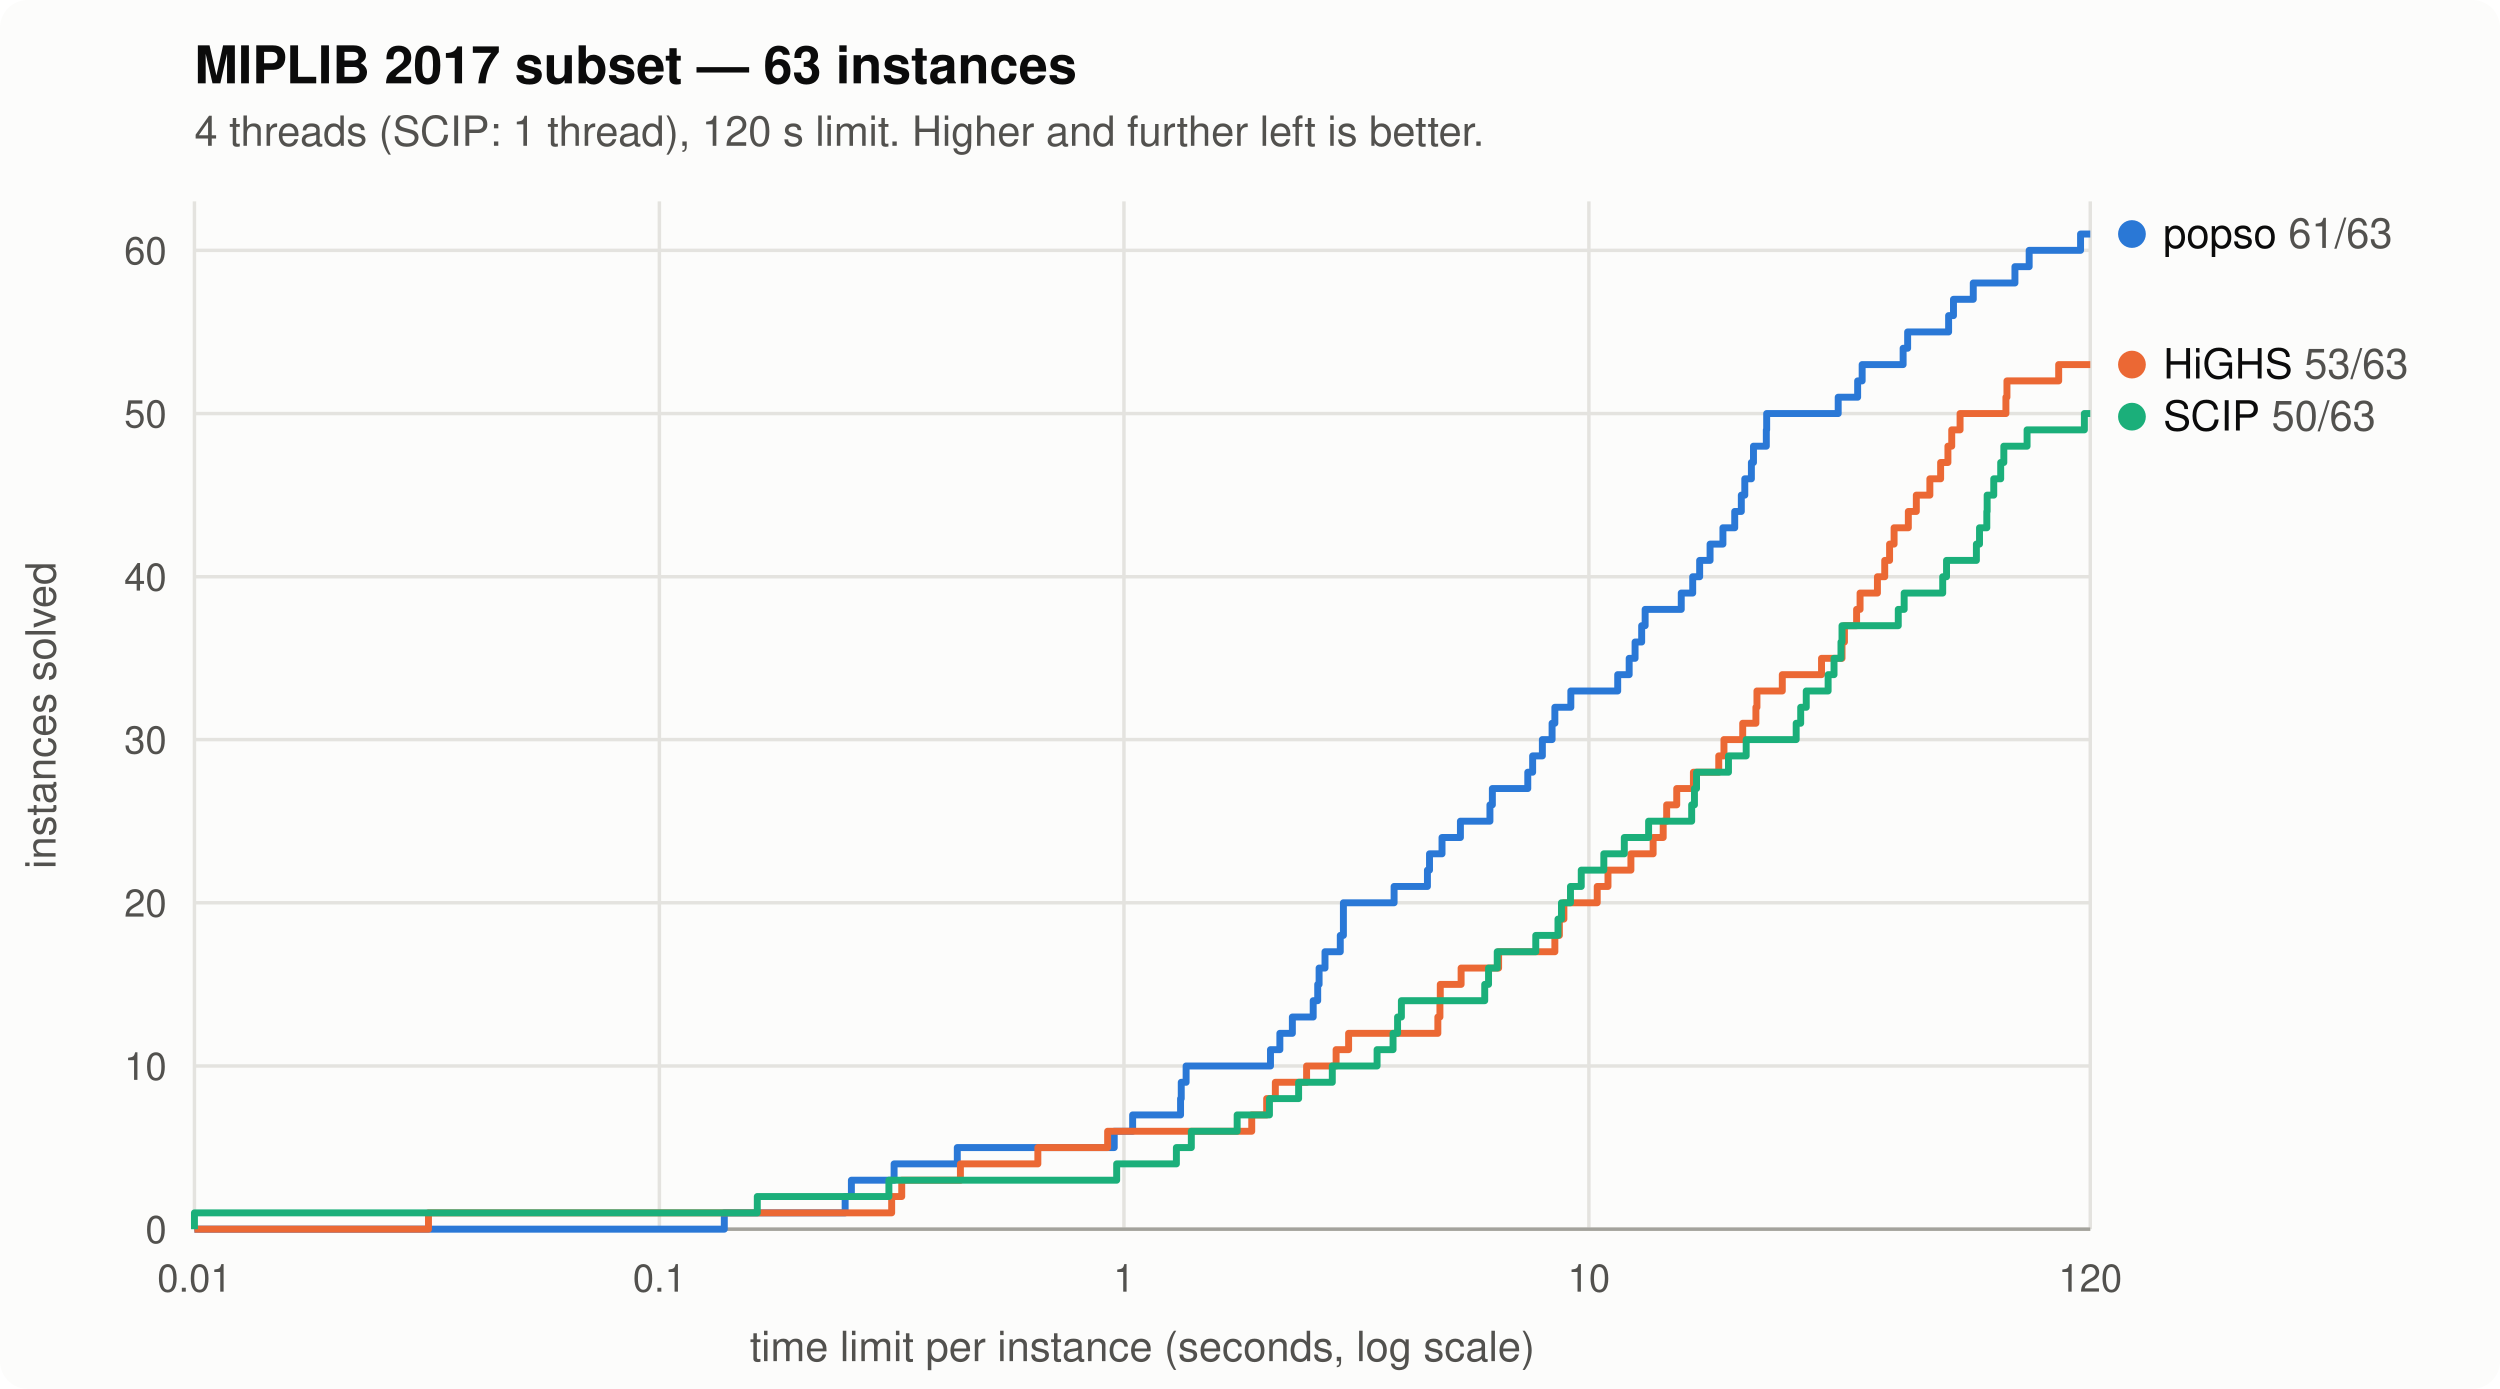
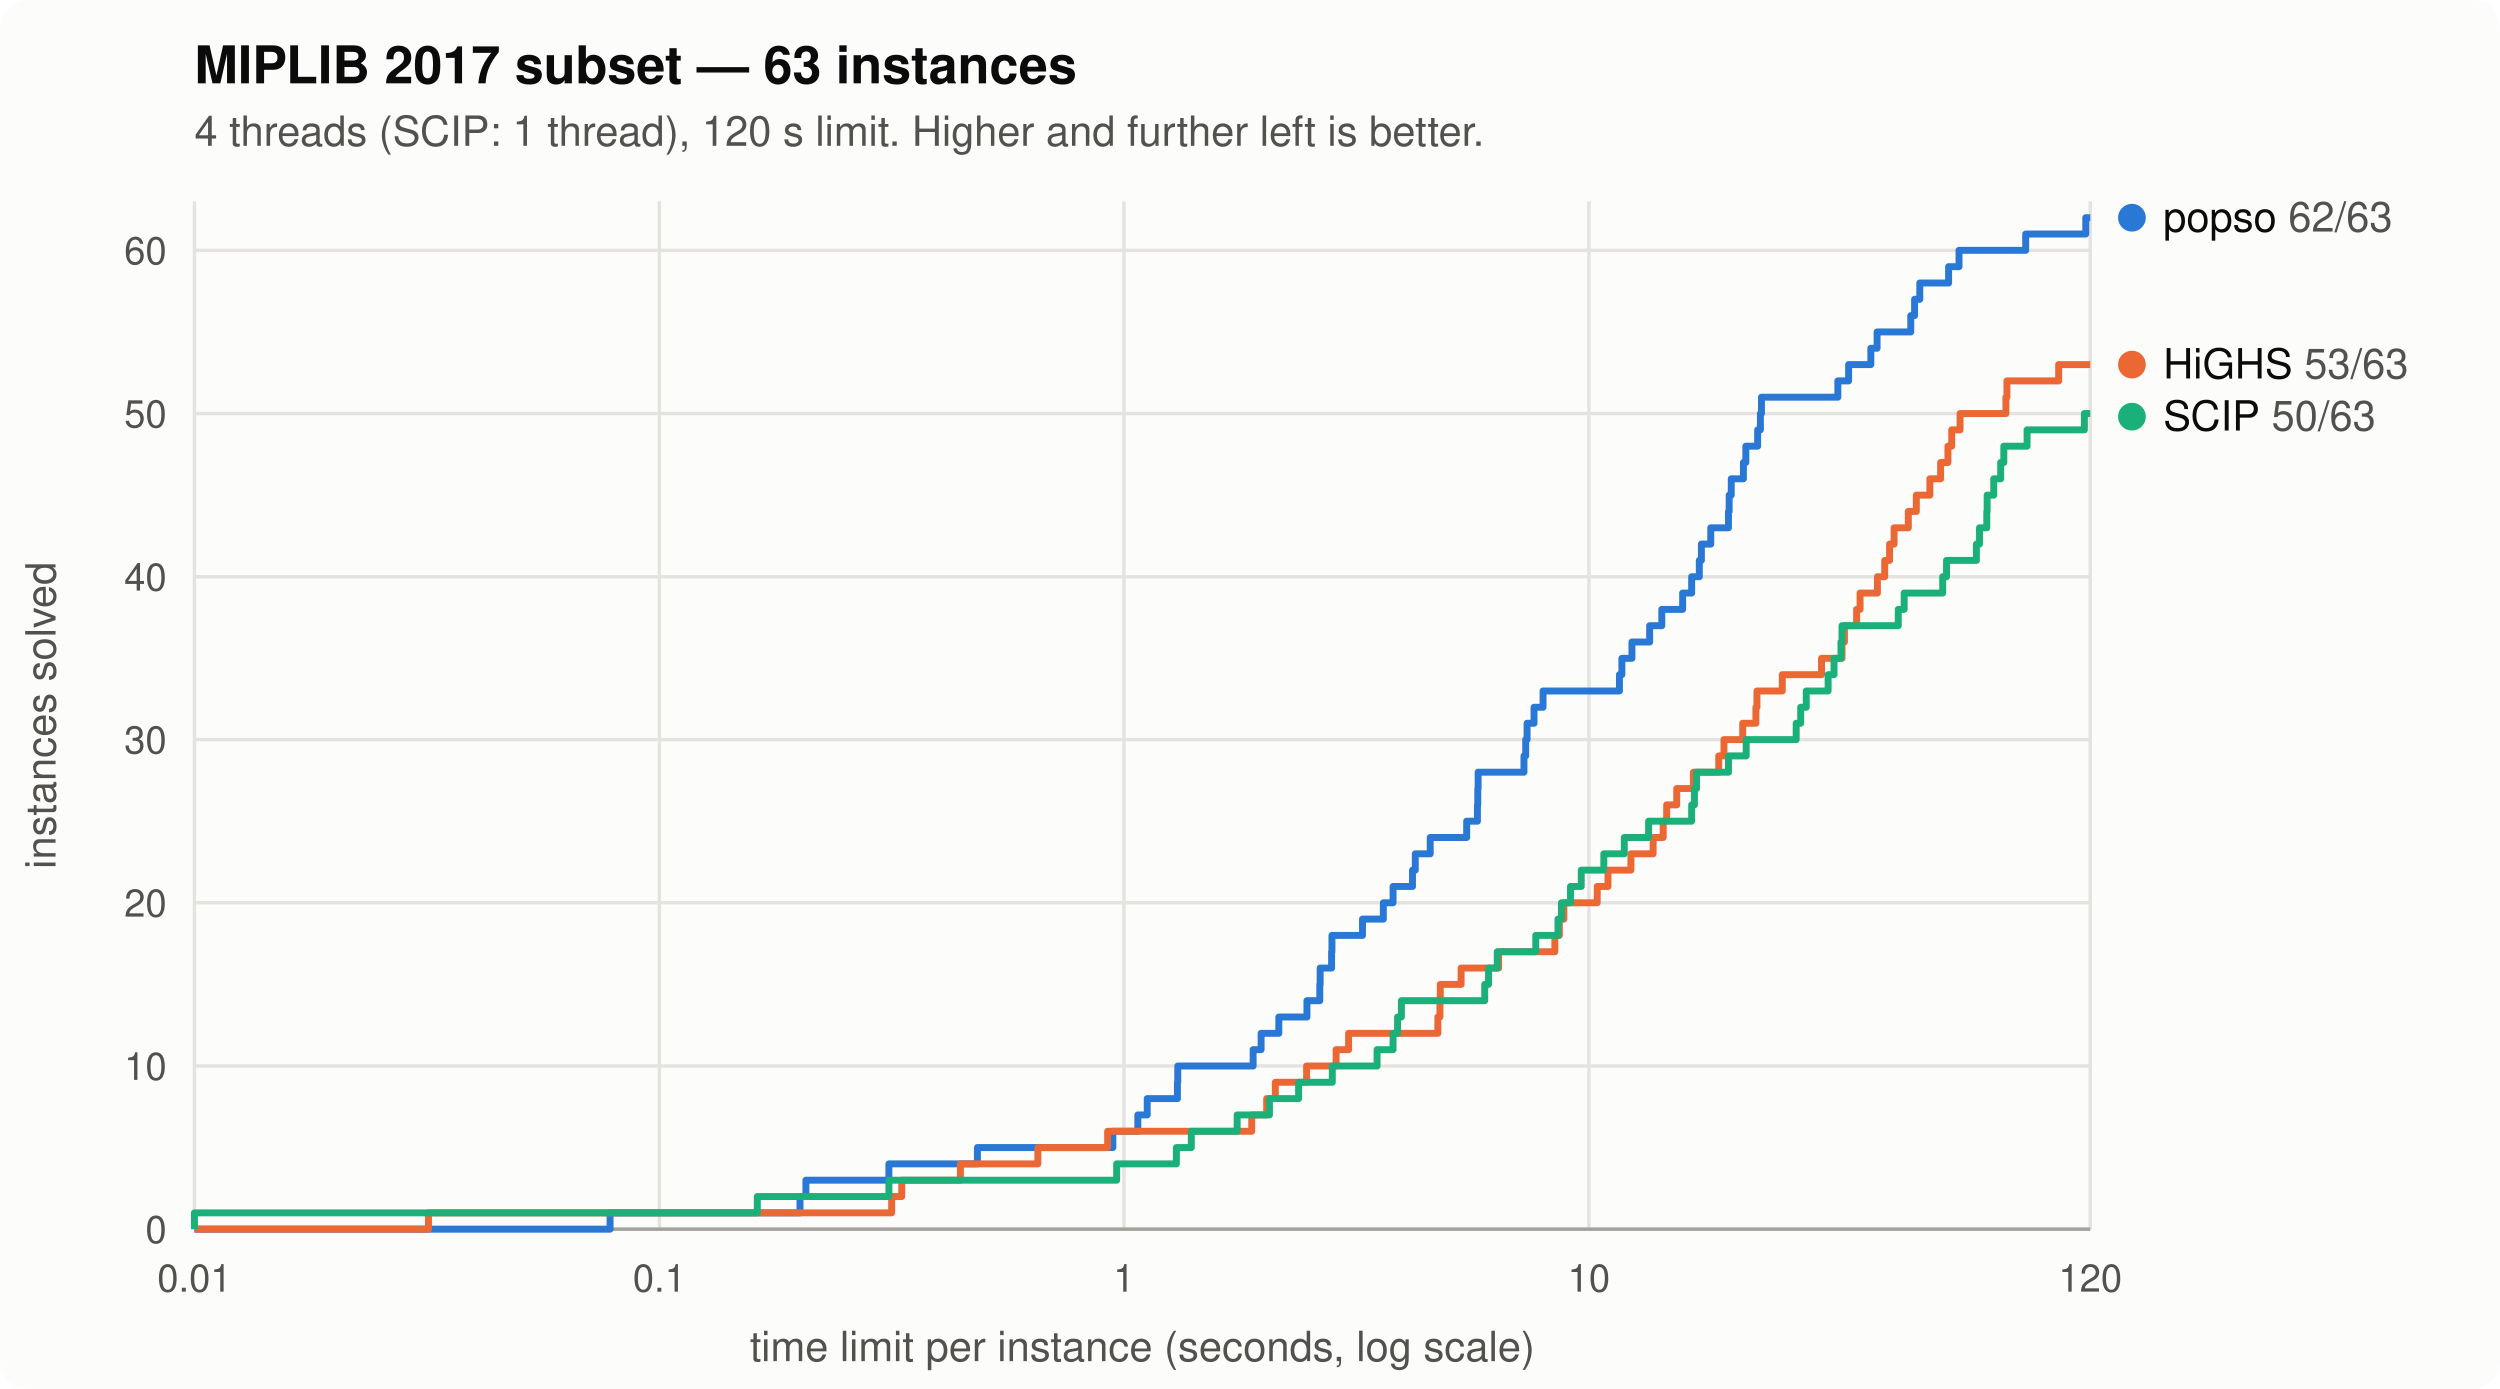
<svg xmlns="http://www.w3.org/2000/svg" viewBox="0 0 720 400" width="720" height="400" role="img" aria-label="MIPLIB 2017 subset — 63 instances: instances solved versus time">
  <style>svg{font-family:-apple-system,BlinkMacSystemFont,'Segoe UI',Helvetica,Arial,sans-serif}.bg{fill:#fcfcfb}.t1{fill:#0b0b0b}.t2{fill:#52514e}.grid{stroke:#e4e3df}.axis{stroke:#a3a29c}.s-ours{stroke:#2a78d6}.f-ours{fill:#2a78d6}.s-highs{stroke:#eb6834}.f-highs{fill:#eb6834}.s-scip{stroke:#1baf7a}.f-scip{fill:#1baf7a}@media (prefers-color-scheme: dark){.bg{fill:#1a1a19}.t1{fill:#f0efec}.t2{fill:#c3c2b7}.grid{stroke:#333331}.axis{stroke:#6b6a64}.s-ours{stroke:#3987e5}.f-ours{fill:#3987e5}.s-highs{stroke:#d95926}.f-highs{fill:#d95926}.s-scip{stroke:#199e70}.f-scip{fill:#199e70}}</style>
  <rect class="bg" width="720" height="400" rx="8" />
  <text class="t1" x="56" y="24" font-size="15" font-weight="600">MIPLIB 2017 subset — 63 instances</text>
  <text class="t2" x="56" y="42" font-size="12">4 threads (SCIP: 1 thread), 120 s limit. Higher and further left is better.</text>
  <line class="grid" x1="56" x2="602" y1="354.0" y2="354.0" stroke-width="1" />
  <text class="t2" x="48" y="358.0" font-size="11" text-anchor="end">0</text>
  <line class="grid" x1="56" x2="602" y1="307.0" y2="307.0" stroke-width="1" />
  <text class="t2" x="48" y="311.0" font-size="11" text-anchor="end">10</text>
  <line class="grid" x1="56" x2="602" y1="260.0" y2="260.0" stroke-width="1" />
  <text class="t2" x="48" y="264.0" font-size="11" text-anchor="end">20</text>
  <line class="grid" x1="56" x2="602" y1="213.0" y2="213.0" stroke-width="1" />
  <text class="t2" x="48" y="217.0" font-size="11" text-anchor="end">30</text>
  <line class="grid" x1="56" x2="602" y1="166.1" y2="166.1" stroke-width="1" />
  <text class="t2" x="48" y="170.1" font-size="11" text-anchor="end">40</text>
  <line class="grid" x1="56" x2="602" y1="119.1" y2="119.1" stroke-width="1" />
  <text class="t2" x="48" y="123.1" font-size="11" text-anchor="end">50</text>
  <line class="grid" x1="56" x2="602" y1="72.1" y2="72.1" stroke-width="1" />
  <text class="t2" x="48" y="76.1" font-size="11" text-anchor="end">60</text>
  <line class="grid" x1="56.0" x2="56.0" y1="58" y2="354" stroke-width="1" />
  <text class="t2" x="56.0" y="372" font-size="11" text-anchor="middle">0.01</text>
  <line class="grid" x1="189.9" x2="189.9" y1="58" y2="354" stroke-width="1" />
  <text class="t2" x="189.9" y="372" font-size="11" text-anchor="middle">0.1</text>
  <line class="grid" x1="323.7" x2="323.7" y1="58" y2="354" stroke-width="1" />
  <text class="t2" x="323.7" y="372" font-size="11" text-anchor="middle">1</text>
  <line class="grid" x1="457.6" x2="457.6" y1="58" y2="354" stroke-width="1" />
  <text class="t2" x="457.6" y="372" font-size="11" text-anchor="middle">10</text>
  <line class="grid" x1="602.0" x2="602.0" y1="58" y2="354" stroke-width="1" />
  <text class="t2" x="602.0" y="372" font-size="11" text-anchor="middle">120</text>
  <line class="axis" x1="56" x2="602" y1="354" y2="354" stroke-width="1" />
  <text class="t2" x="329.0" y="392" font-size="12" text-anchor="middle">time limit per instance (seconds, log scale)</text>
  <text class="t2" transform="translate(16 206.0) rotate(-90)" font-size="12" text-anchor="middle">instances solved</text>
-   <path class="s-ours" d="M56.0 354.0 L208.6 354.0 L208.6 349.3 L243.4 349.3 L243.4 344.6 L245.2 344.6 L245.2 339.9 L257.5 339.9 L257.5 335.2 L275.7 335.2 L275.7 330.5 L320.9 330.5 L320.9 325.8 L326.2 325.8 L326.2 321.1 L340.0 321.1 L340.0 316.4 L340.2 316.4 L340.2 311.7 L341.6 311.7 L341.6 307.0 L365.9 307.0 L365.9 302.3 L368.6 302.3 L368.6 297.6 L372.2 297.6 L372.2 292.9 L378.2 292.9 L378.2 288.2 L379.5 288.2 L379.5 283.5 L379.9 283.5 L379.9 278.8 L381.6 278.8 L381.6 274.1 L386.0 274.1 L386.0 269.4 L386.9 269.4 L386.9 264.7 L386.9 264.7 L386.9 260.0 L401.5 260.0 L401.5 255.3 L411.1 255.3 L411.1 250.6 L411.7 250.6 L411.7 245.9 L415.3 245.9 L415.3 241.2 L420.6 241.2 L420.6 236.5 L429.1 236.5 L429.1 231.8 L429.8 231.8 L429.8 227.1 L440.0 227.1 L440.0 222.4 L441.4 222.4 L441.4 217.7 L444.2 217.7 L444.2 213.0 L447.0 213.0 L447.0 208.3 L447.8 208.3 L447.8 203.7 L452.4 203.7 L452.4 199.0 L465.9 199.0 L465.9 194.3 L469.2 194.3 L469.2 189.6 L470.9 189.6 L470.9 184.9 L472.8 184.9 L472.8 180.2 L473.8 180.2 L473.8 175.5 L484.2 175.5 L484.2 170.8 L487.5 170.8 L487.5 166.1 L489.5 166.1 L489.5 161.4 L492.5 161.4 L492.5 156.7 L496.2 156.7 L496.2 152.0 L499.6 152.0 L499.6 147.3 L501.5 147.3 L501.5 142.6 L502.5 142.6 L502.5 137.9 L504.4 137.9 L504.4 133.2 L505.0 133.2 L505.0 128.5 L508.7 128.5 L508.7 123.8 L508.8 123.8 L508.8 119.1 L529.4 119.1 L529.4 114.4 L535.0 114.4 L535.0 109.7 L536.3 109.7 L536.3 105.0 L548.1 105.0 L548.1 100.3 L549.4 100.3 L549.4 95.6 L561.2 95.6 L561.2 90.9 L562.6 90.9 L562.6 86.2 L568.3 86.2 L568.3 81.5 L580.3 81.5 L580.3 76.8 L584.4 76.8 L584.4 72.1 L599.2 72.1 L599.2 67.4 L602.0 67.4" fill="none" stroke-width="2" stroke-linejoin="round" />
+   <path class="s-ours" d="M56.0 354.0 L175.7 354.0 L175.7 349.3 L230.4 349.3 L230.4 344.6 L232.1 344.6 L232.1 339.9 L256.0 339.9 L256.0 335.2 L281.5 335.2 L281.5 330.5 L320.5 330.5 L320.5 325.8 L327.7 325.8 L327.7 321.1 L330.4 321.1 L330.4 316.4 L339.1 316.4 L339.1 311.7 L339.2 311.7 L339.2 307.0 L360.9 307.0 L360.9 302.3 L363.2 302.3 L363.2 297.6 L368.3 297.6 L368.3 292.9 L376.4 292.9 L376.4 288.2 L380.1 288.2 L380.1 283.5 L380.2 283.5 L380.2 278.8 L383.5 278.8 L383.5 274.1 L383.6 274.1 L383.6 269.4 L392.4 269.4 L392.4 264.7 L398.4 264.7 L398.4 260.0 L401.2 260.0 L401.2 255.3 L406.8 255.3 L406.8 250.6 L407.6 250.6 L407.6 245.9 L411.9 245.9 L411.9 241.2 L422.4 241.2 L422.4 236.5 L425.5 236.5 L425.5 231.8 L425.6 231.8 L425.6 227.1 L425.7 227.1 L425.7 222.4 L438.9 222.4 L438.9 217.7 L439.4 217.7 L439.4 213.0 L439.8 213.0 L439.8 208.3 L441.8 208.3 L441.8 203.7 L444.4 203.7 L444.4 199.0 L466.4 199.0 L466.4 194.3 L467.1 194.3 L467.1 189.6 L470.0 189.6 L470.0 184.9 L475.1 184.9 L475.1 180.2 L478.6 180.2 L478.6 175.5 L484.6 175.5 L484.6 170.8 L487.2 170.8 L487.2 166.1 L489.4 166.1 L489.4 161.4 L490.0 161.4 L490.0 156.7 L492.7 156.7 L492.7 152.0 L497.8 152.0 L497.8 147.3 L498.0 147.3 L498.0 142.6 L498.6 142.6 L498.6 137.9 L502.1 137.9 L502.1 133.2 L502.8 133.2 L502.8 128.5 L506.2 128.5 L506.2 123.8 L507.0 123.8 L507.0 119.1 L507.3 119.1 L507.3 114.4 L529.3 114.4 L529.3 109.7 L532.4 109.7 L532.4 105.0 L538.8 105.0 L538.8 100.3 L540.6 100.3 L540.6 95.6 L550.3 95.6 L550.3 90.9 L551.4 90.9 L551.4 86.2 L552.9 86.2 L552.9 81.5 L561.2 81.5 L561.2 76.8 L564.2 76.8 L564.2 72.1 L583.4 72.1 L583.4 67.4 L600.7 67.4 L600.7 62.7 L602.0 62.7" fill="none" stroke-width="2" stroke-linejoin="round" />
  <path class="s-highs" d="M56.0 354.0 L123.4 354.0 L123.4 349.3 L256.8 349.3 L256.8 344.6 L259.7 344.6 L259.7 339.9 L276.6 339.9 L276.6 335.2 L298.9 335.2 L298.9 330.5 L319.0 330.5 L319.0 325.8 L360.5 325.8 L360.5 321.1 L364.8 321.1 L364.8 316.4 L367.3 316.4 L367.3 311.7 L376.3 311.7 L376.3 307.0 L384.8 307.0 L384.8 302.3 L388.4 302.3 L388.4 297.6 L414.1 297.6 L414.1 292.9 L414.7 292.9 L414.7 288.2 L414.8 288.2 L414.8 283.5 L420.8 283.5 L420.8 278.8 L431.6 278.8 L431.6 274.1 L447.8 274.1 L447.8 269.4 L449.1 269.4 L449.1 264.7 L450.4 264.7 L450.4 260.0 L460.0 260.0 L460.0 255.3 L463.1 255.3 L463.1 250.6 L469.7 250.6 L469.7 245.9 L476.1 245.9 L476.1 241.2 L479.0 241.2 L479.0 236.5 L480.0 236.5 L480.0 231.8 L482.9 231.8 L482.9 227.1 L487.7 227.1 L487.7 222.4 L495.0 222.4 L495.0 217.7 L496.5 217.7 L496.5 213.0 L501.9 213.0 L501.9 208.3 L505.7 208.3 L505.7 203.7 L506.0 203.7 L506.0 199.0 L513.3 199.0 L513.3 194.3 L524.6 194.3 L524.6 189.6 L530.5 189.6 L530.5 184.9 L531.2 184.9 L531.2 180.2 L534.7 180.2 L534.7 175.5 L535.7 175.5 L535.7 170.8 L540.7 170.8 L540.7 166.1 L542.8 166.1 L542.8 161.4 L544.2 161.4 L544.2 156.7 L545.5 156.7 L545.5 152.0 L549.6 152.0 L549.6 147.3 L551.9 147.3 L551.9 142.6 L555.8 142.6 L555.8 137.9 L558.9 137.9 L558.9 133.2 L561.0 133.2 L561.0 128.5 L562.1 128.5 L562.1 123.8 L564.5 123.8 L564.5 119.1 L577.7 119.1 L577.7 114.4 L578.0 114.4 L578.0 109.7 L592.9 109.7 L592.9 105.0 L602.0 105.0" fill="none" stroke-width="2" stroke-linejoin="round" />
  <path class="s-scip" d="M56.0 354.0 L56.0 354.0 L56.0 349.3 L218.1 349.3 L218.1 344.6 L256.0 344.6 L256.0 339.9 L321.6 339.9 L321.6 335.2 L338.8 335.2 L338.8 330.5 L343.1 330.5 L343.1 325.8 L356.3 325.8 L356.3 321.1 L365.6 321.1 L365.6 316.4 L374.0 316.4 L374.0 311.7 L383.7 311.7 L383.7 307.0 L396.6 307.0 L396.6 302.3 L401.2 302.3 L401.2 297.6 L402.5 297.6 L402.5 292.9 L403.6 292.9 L403.6 288.2 L427.6 288.2 L427.6 283.5 L428.7 283.5 L428.7 278.8 L431.2 278.8 L431.2 274.1 L442.3 274.1 L442.3 269.4 L448.7 269.4 L448.7 264.7 L449.7 264.7 L449.7 260.0 L452.3 260.0 L452.3 255.3 L455.4 255.3 L455.4 250.6 L461.9 250.6 L461.9 245.9 L467.8 245.9 L467.8 241.2 L474.8 241.2 L474.8 236.5 L487.2 236.5 L487.2 231.8 L488.0 231.8 L488.0 227.1 L488.6 227.1 L488.6 222.4 L497.8 222.4 L497.8 217.7 L502.9 217.7 L502.9 213.0 L517.3 213.0 L517.3 208.3 L518.6 208.3 L518.6 203.7 L520.2 203.7 L520.2 199.0 L526.5 199.0 L526.5 194.3 L528.2 194.3 L528.2 189.6 L530.2 189.6 L530.2 184.9 L530.5 184.9 L530.5 180.2 L546.7 180.2 L546.7 175.5 L548.4 175.5 L548.4 170.8 L559.5 170.8 L559.5 166.1 L560.6 166.1 L560.6 161.4 L569.2 161.4 L569.2 156.7 L570.1 156.7 L570.1 152.0 L572.2 152.0 L572.2 147.3 L572.3 147.3 L572.3 142.6 L574.2 142.6 L574.2 137.9 L576.2 137.9 L576.2 133.2 L577.1 133.2 L577.1 128.5 L583.8 128.5 L583.8 123.8 L600.3 123.8 L600.3 119.1 L602.0 119.1" fill="none" stroke-width="2" stroke-linejoin="round" />
-   <circle class="f-ours" cx="614.0" cy="67.4" r="4" />
-   <text class="t1" x="623.0" y="71.4" font-size="12">popso <tspan class="t2">61/63</tspan>
+   <circle class="f-ours" cx="614.0" cy="62.7" r="4" />
+   <text class="t1" x="623.0" y="66.7" font-size="12">popso <tspan class="t2">62/63</tspan>
  </text>
  <circle class="f-highs" cx="614.0" cy="105.0" r="4" />
  <text class="t1" x="623.0" y="109.0" font-size="12">HiGHS <tspan class="t2">53/63</tspan>
  </text>
  <circle class="f-scip" cx="614.0" cy="120.0" r="4" />
  <text class="t1" x="623.0" y="124.0" font-size="12">SCIP <tspan class="t2">50/63</tspan>
  </text>
</svg>
